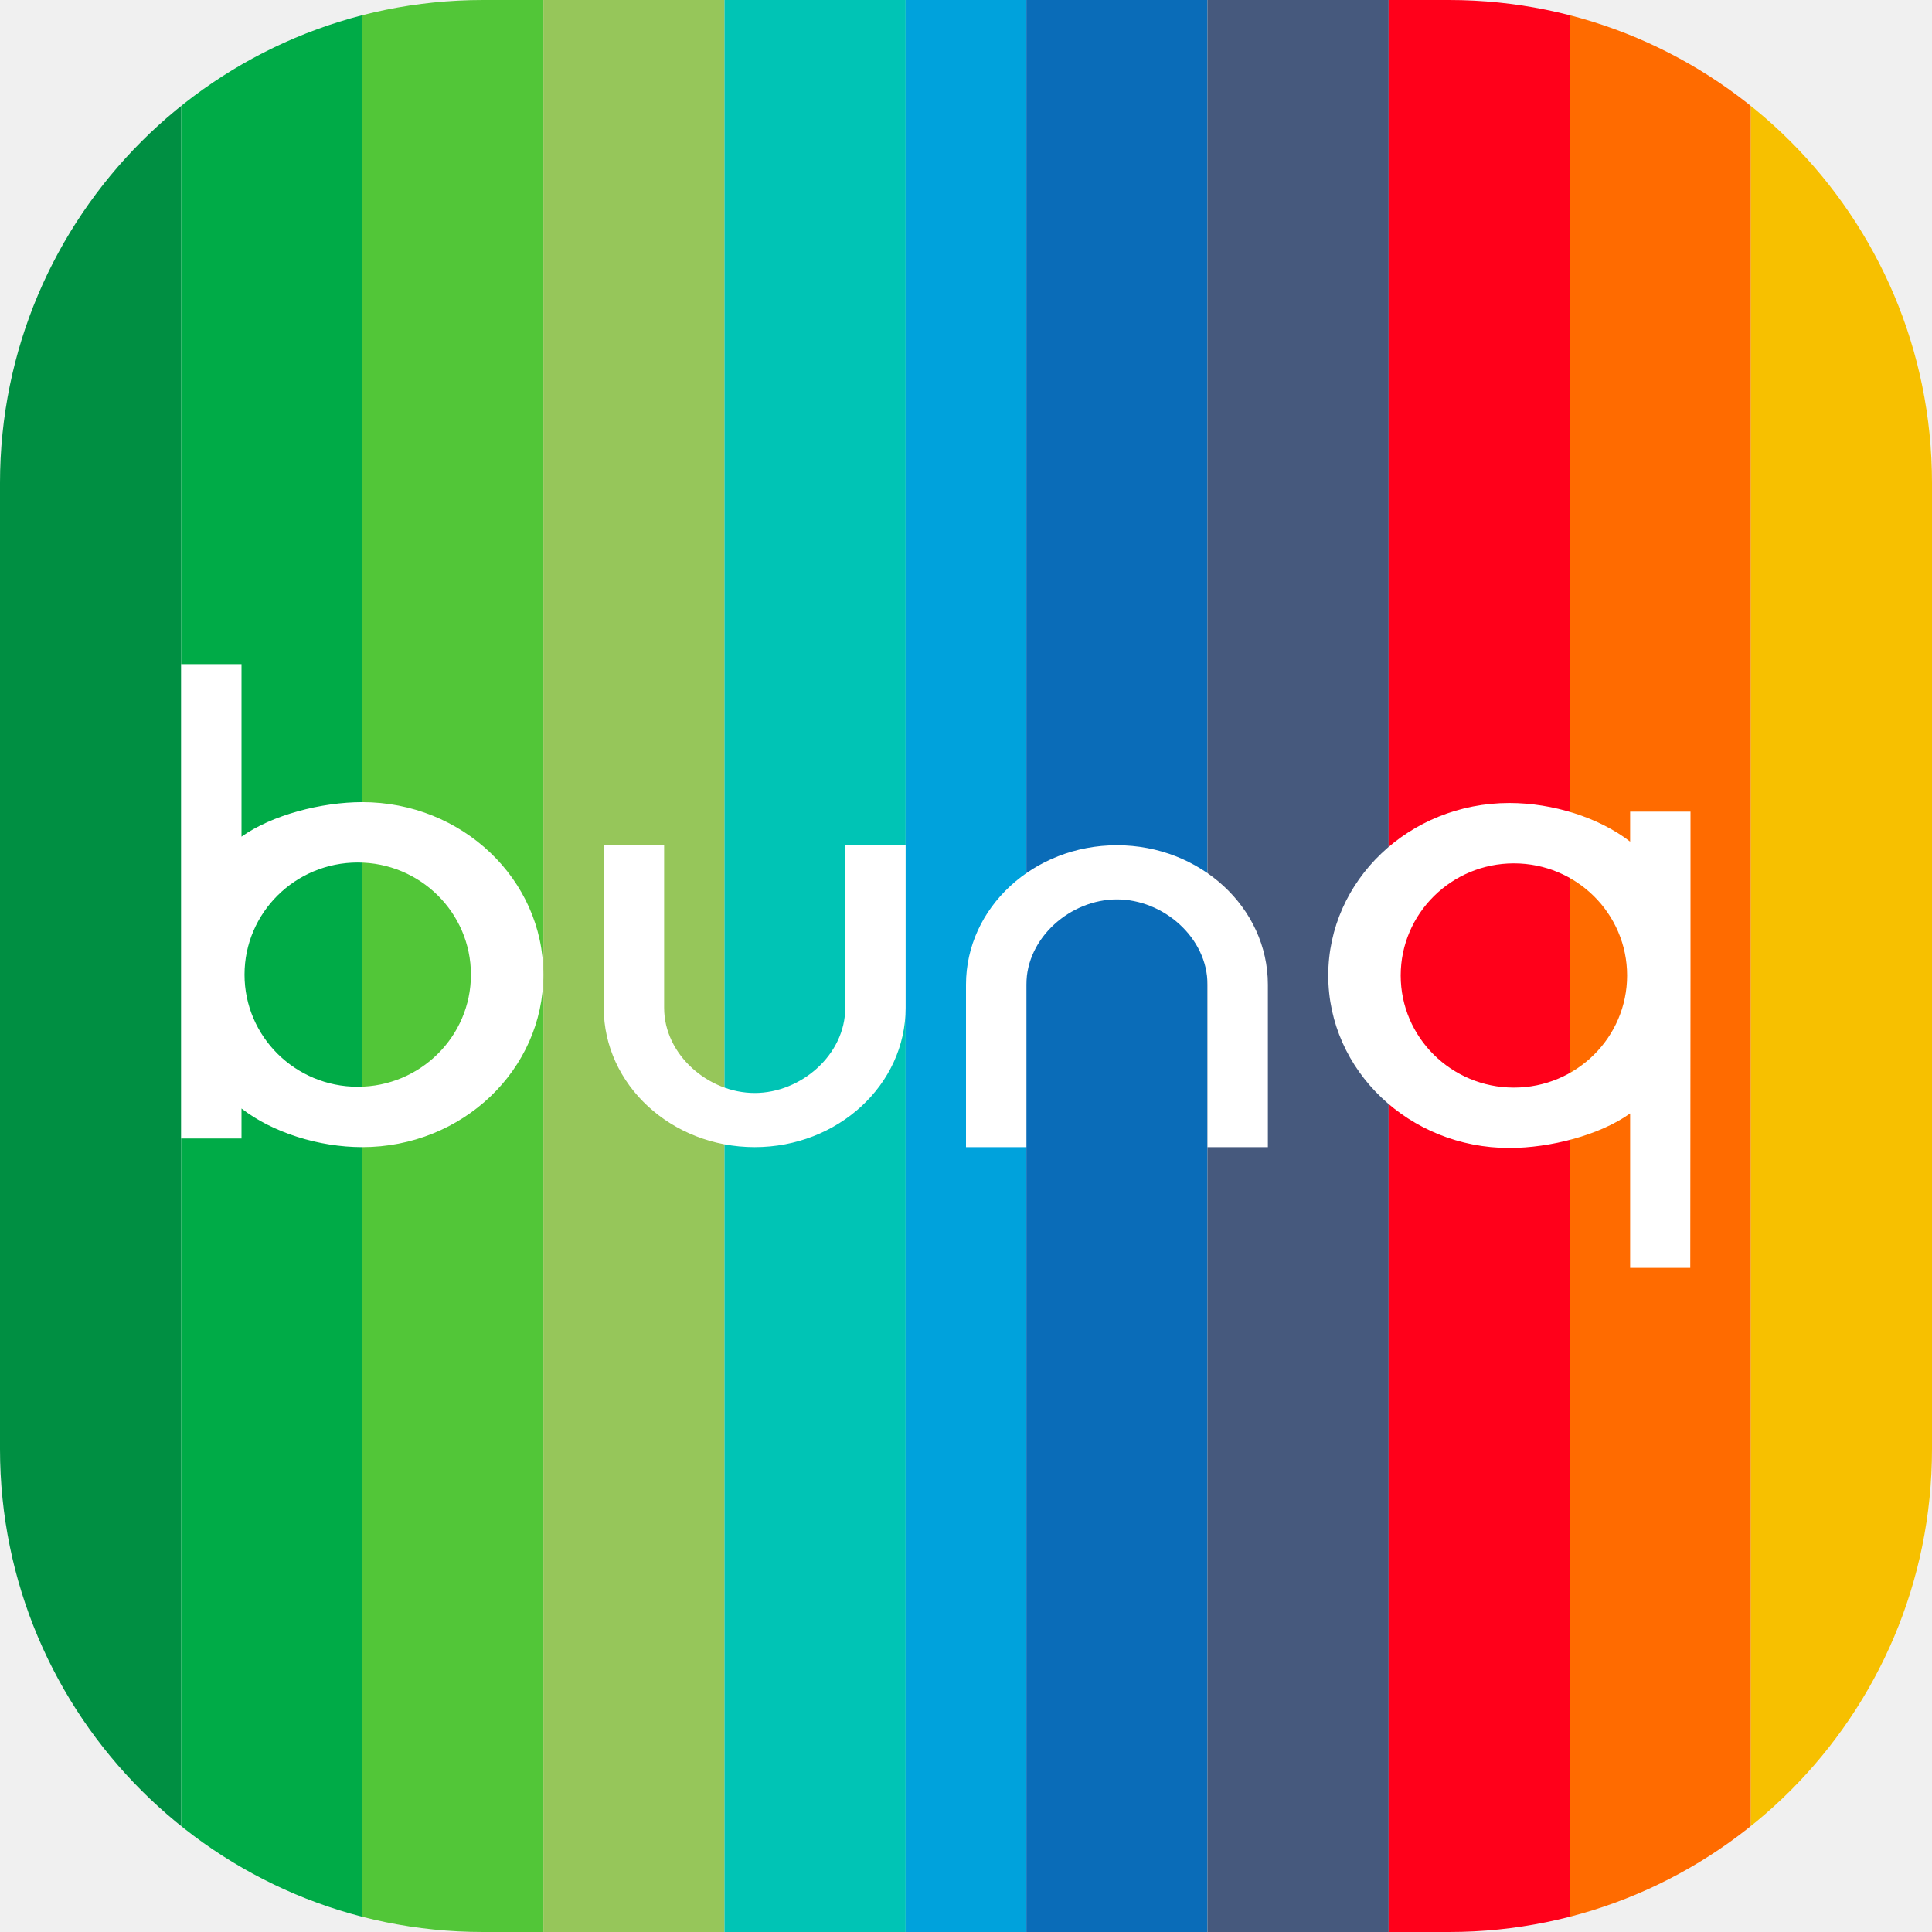
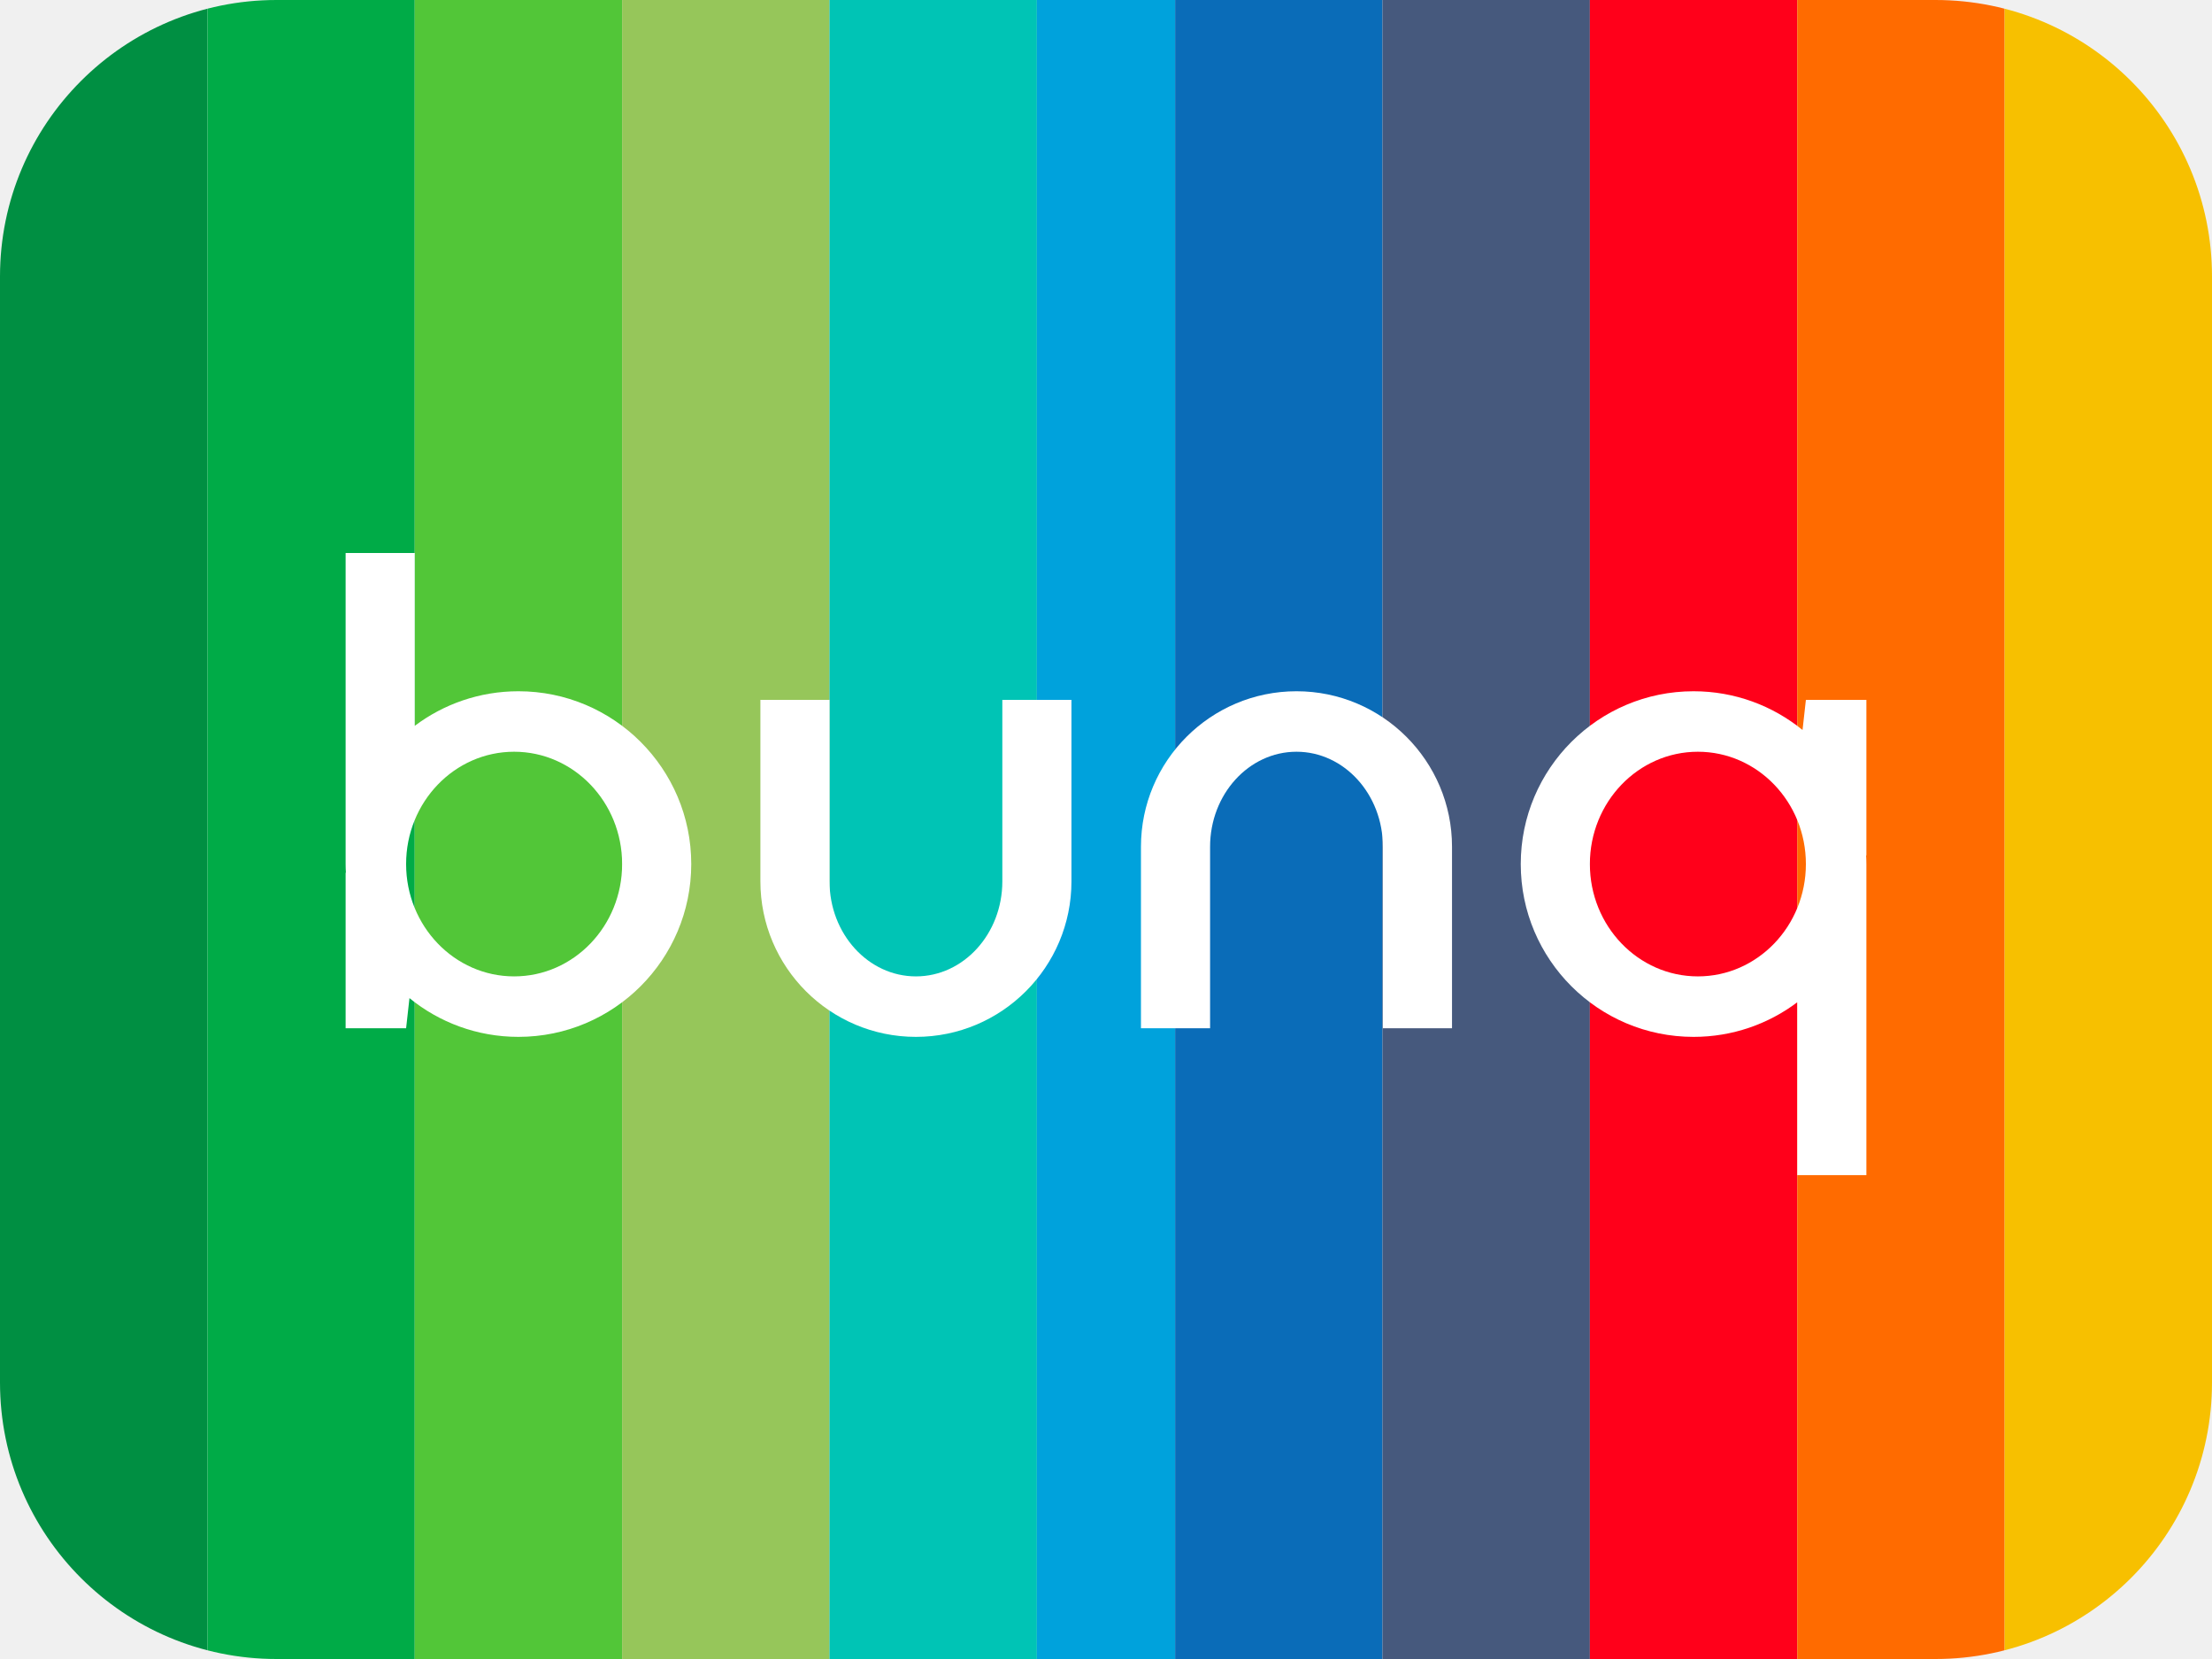
- <svg xmlns="http://www.w3.org/2000/svg" xmlns:xlink="http://www.w3.org/1999/xlink" width="32" height="32" viewBox="0 0 32 32">
-   <defs>
-     <rect id="bunq--a" width="32" height="32" rx="8" />
-   </defs>
-   <g fill="none" fill-rule="evenodd">
-     <mask id="bunq--b" fill="#fff">
-       <use xlink:href="#bunq--a" />
-     </mask>
-     <use fill="#F2F2F2" xlink:href="#bunq--a" />
-     <g mask="url(#bunq--b)">
-       <g transform="translate(0 -2)">
-         <polygon fill="#008F42" points="0 0 3 0 3 198 0 198" />
-         <polygon fill="#00AB47" points="3 0 6 0 6 198 3 198" />
-         <polygon fill="#52C638" points="6 0 9 0 9 198 6 198" />
-         <polygon fill="#96C65A" points="9 0 12 0 12 198 9 198" />
-         <polygon fill="#00C4B5" points="12 0 15 0 15 198 12 198" />
-         <polygon fill="#00A2DC" points="15 0 17 0 17 198 15 198" />
-         <polygon fill="#0A6CB8" points="17 0 20 0 20 198 17 198" />
-         <polygon fill="#46597D" points="20 0 23 0 23 198 20 198" />
-         <polygon fill="#FF001A" points="23 0 26 0 26 198 23 198" />
-         <polygon fill="#FF6B00" points="26 0 29 0 29 198 26 198" />
-         <polygon fill="#F7C000" points="29 0 32 0 32 198 29 198" />
-       </g>
-     </g>
-     <g fill="#FFF" fill-rule="nonzero" mask="url(#bunq--b)">
-       <g transform="translate(3 11)">
-         <path d="M11 3L12 3 12 5.692C12 6.966 10.88 8 9.5 8 8.12 8 7 6.966 7 5.692L7 3 8 3 8 5.692C8 6.471 8.733 7.103 9.5 7.103 10.267 7.103 11 6.471 11 5.692L11 3zM17 8L18 8 18 5.308C18 4.034 16.88 3 15.5 3 14.12 3 13 4.034 13 5.308L13 8 14 8 14 5.308C14 4.529 14.733 3.897 15.5 3.897 16.267 3.897 17 4.529 17 5.308L17 8zM1 7.857L0 7.857 0 5.286C.001 5.238 0 5.191 0 5.143L0 0 1 0 1 2.858C1.502 2.499 2.325 2.286 3 2.286 4.656 2.286 6 3.566 6 5.143 6 6.72 4.656 8 3 8 2.283 8 1.516 7.76 1 7.36L1 7.857zM2.925 3.286C1.89 3.286 1.05 4.118 1.05 5.143 1.05 6.168 1.89 7 2.925 7 3.96 7 4.8 6.168 4.8 5.143 4.8 4.118 3.96 3.286 2.925 3.286zM24 2.443L25 2.443 25 5.014C24.999 5.062 25 5.109 25 5.157L24.996 10 24 10 24 7.442C23.498 7.801 22.675 8.014 22 8.014 20.344 8.014 19 6.734 19 5.157 19 3.58 20.344 2.3 22 2.3 22.717 2.3 23.484 2.54 24 2.94L24 2.443zM22.075 7.014C23.11 7.014 23.95 6.182 23.95 5.157 23.95 4.132 23.11 3.3 22.075 3.3 21.04 3.3 20.2 4.132 20.2 5.157 20.2 6.182 21.04 7.014 22.075 7.014z" />
-       </g>
-     </g>
+ <svg xmlns="http://www.w3.org/2000/svg" width="32" height="24" viewBox="0 0 32 24" fill="none">
+   <mask id="mask0" mask-type="alpha" maskUnits="userSpaceOnUse" x="0" y="0" width="32" height="24">
+     <rect width="32" height="24" rx="4" fill="#C4C4C4" />
+   </mask>
+   <g mask="url(#mask0)">
+     <rect width="3" height="24" fill="#008F42" />
+     <rect width="3" height="24" transform="translate(3)" fill="#00AB47" />
+     <rect width="3" height="24" transform="translate(6)" fill="#52C638" />
+     <rect width="3" height="24" transform="translate(9)" fill="#96C65A" />
+     <rect width="3" height="24" transform="translate(12)" fill="#00C4B5" />
+     <rect width="2" height="24" transform="translate(15)" fill="#00A2DC" />
+     <rect width="3" height="24" transform="translate(17)" fill="#0A6CB8" />
+     <rect width="3" height="24" transform="translate(20)" fill="#46597D" />
+     <rect width="3" height="24" transform="translate(23)" fill="#FF001A" />
+     <rect width="3" height="24" transform="translate(26)" fill="#FF6B00" />
+     <rect width="3" height="24" transform="translate(29)" fill="#F7C000" />
+     <path fill-rule="evenodd" clip-rule="evenodd" d="M7 0H9V5.25C9 7.733 6.983 9.75 4.5 9.75C2.016 9.75 0 7.733 0 5.25V0H2V5.25C2 6.768 3.12 8 4.5 8C5.879 8 7 6.768 7 5.25V0Z" transform="translate(11.0003 10.125) scale(0.499997)" fill="white" />
+     <path fill-rule="evenodd" clip-rule="evenodd" d="M7 0H9V5.25C9 7.733 6.983 9.75 4.5 9.75C2.016 9.75 0 7.733 0 5.25V0H2V5.25C2 6.768 3.12 8 4.5 8C5.879 8 7 6.768 7 5.25V0Z" transform="translate(16.5057 14.875) scale(0.499997 -0.500001)" fill="white" />
+     <path fill-rule="evenodd" clip-rule="evenodd" d="M1.75 13.75H0V9.25H0.008C0.003 9.167 0 9.084 0 9V0H2V5.001C2.835 4.372 3.875 4 5 4C7.76 4 10 6.24 10 9C10 11.759 7.76 14 5 14C3.805 14 2.707 13.58 1.847 12.879L1.75 13.75ZM4.875 5.75C6.6 5.75 8 7.206 8 9C8 10.794 6.6 12.25 4.875 12.25C3.15 12.25 1.75 10.794 1.75 9C1.75 7.206 3.15 5.75 4.875 5.75Z" transform="translate(5 8) scale(0.499997)" fill="white" />
+     <path fill-rule="evenodd" clip-rule="evenodd" d="M1.75 13.75H0V9.25H0.008C0.003 9.167 0 9.084 0 9V0H2V5.001C2.835 4.372 3.875 4 5 4C7.76 4 10 6.24 10 9C10 11.759 7.76 14 5 14C3.805 14 2.707 13.58 1.847 12.879L1.75 13.75ZM4.875 5.75C6.6 5.75 8 7.206 8 9C8 10.794 6.6 12.25 4.875 12.25C3.15 12.25 1.75 10.794 1.75 9C1.75 7.206 3.15 5.75 4.875 5.75Z" transform="translate(27 17) scale(0.499997) rotate(180)" fill="white" />
  </g>
</svg>
